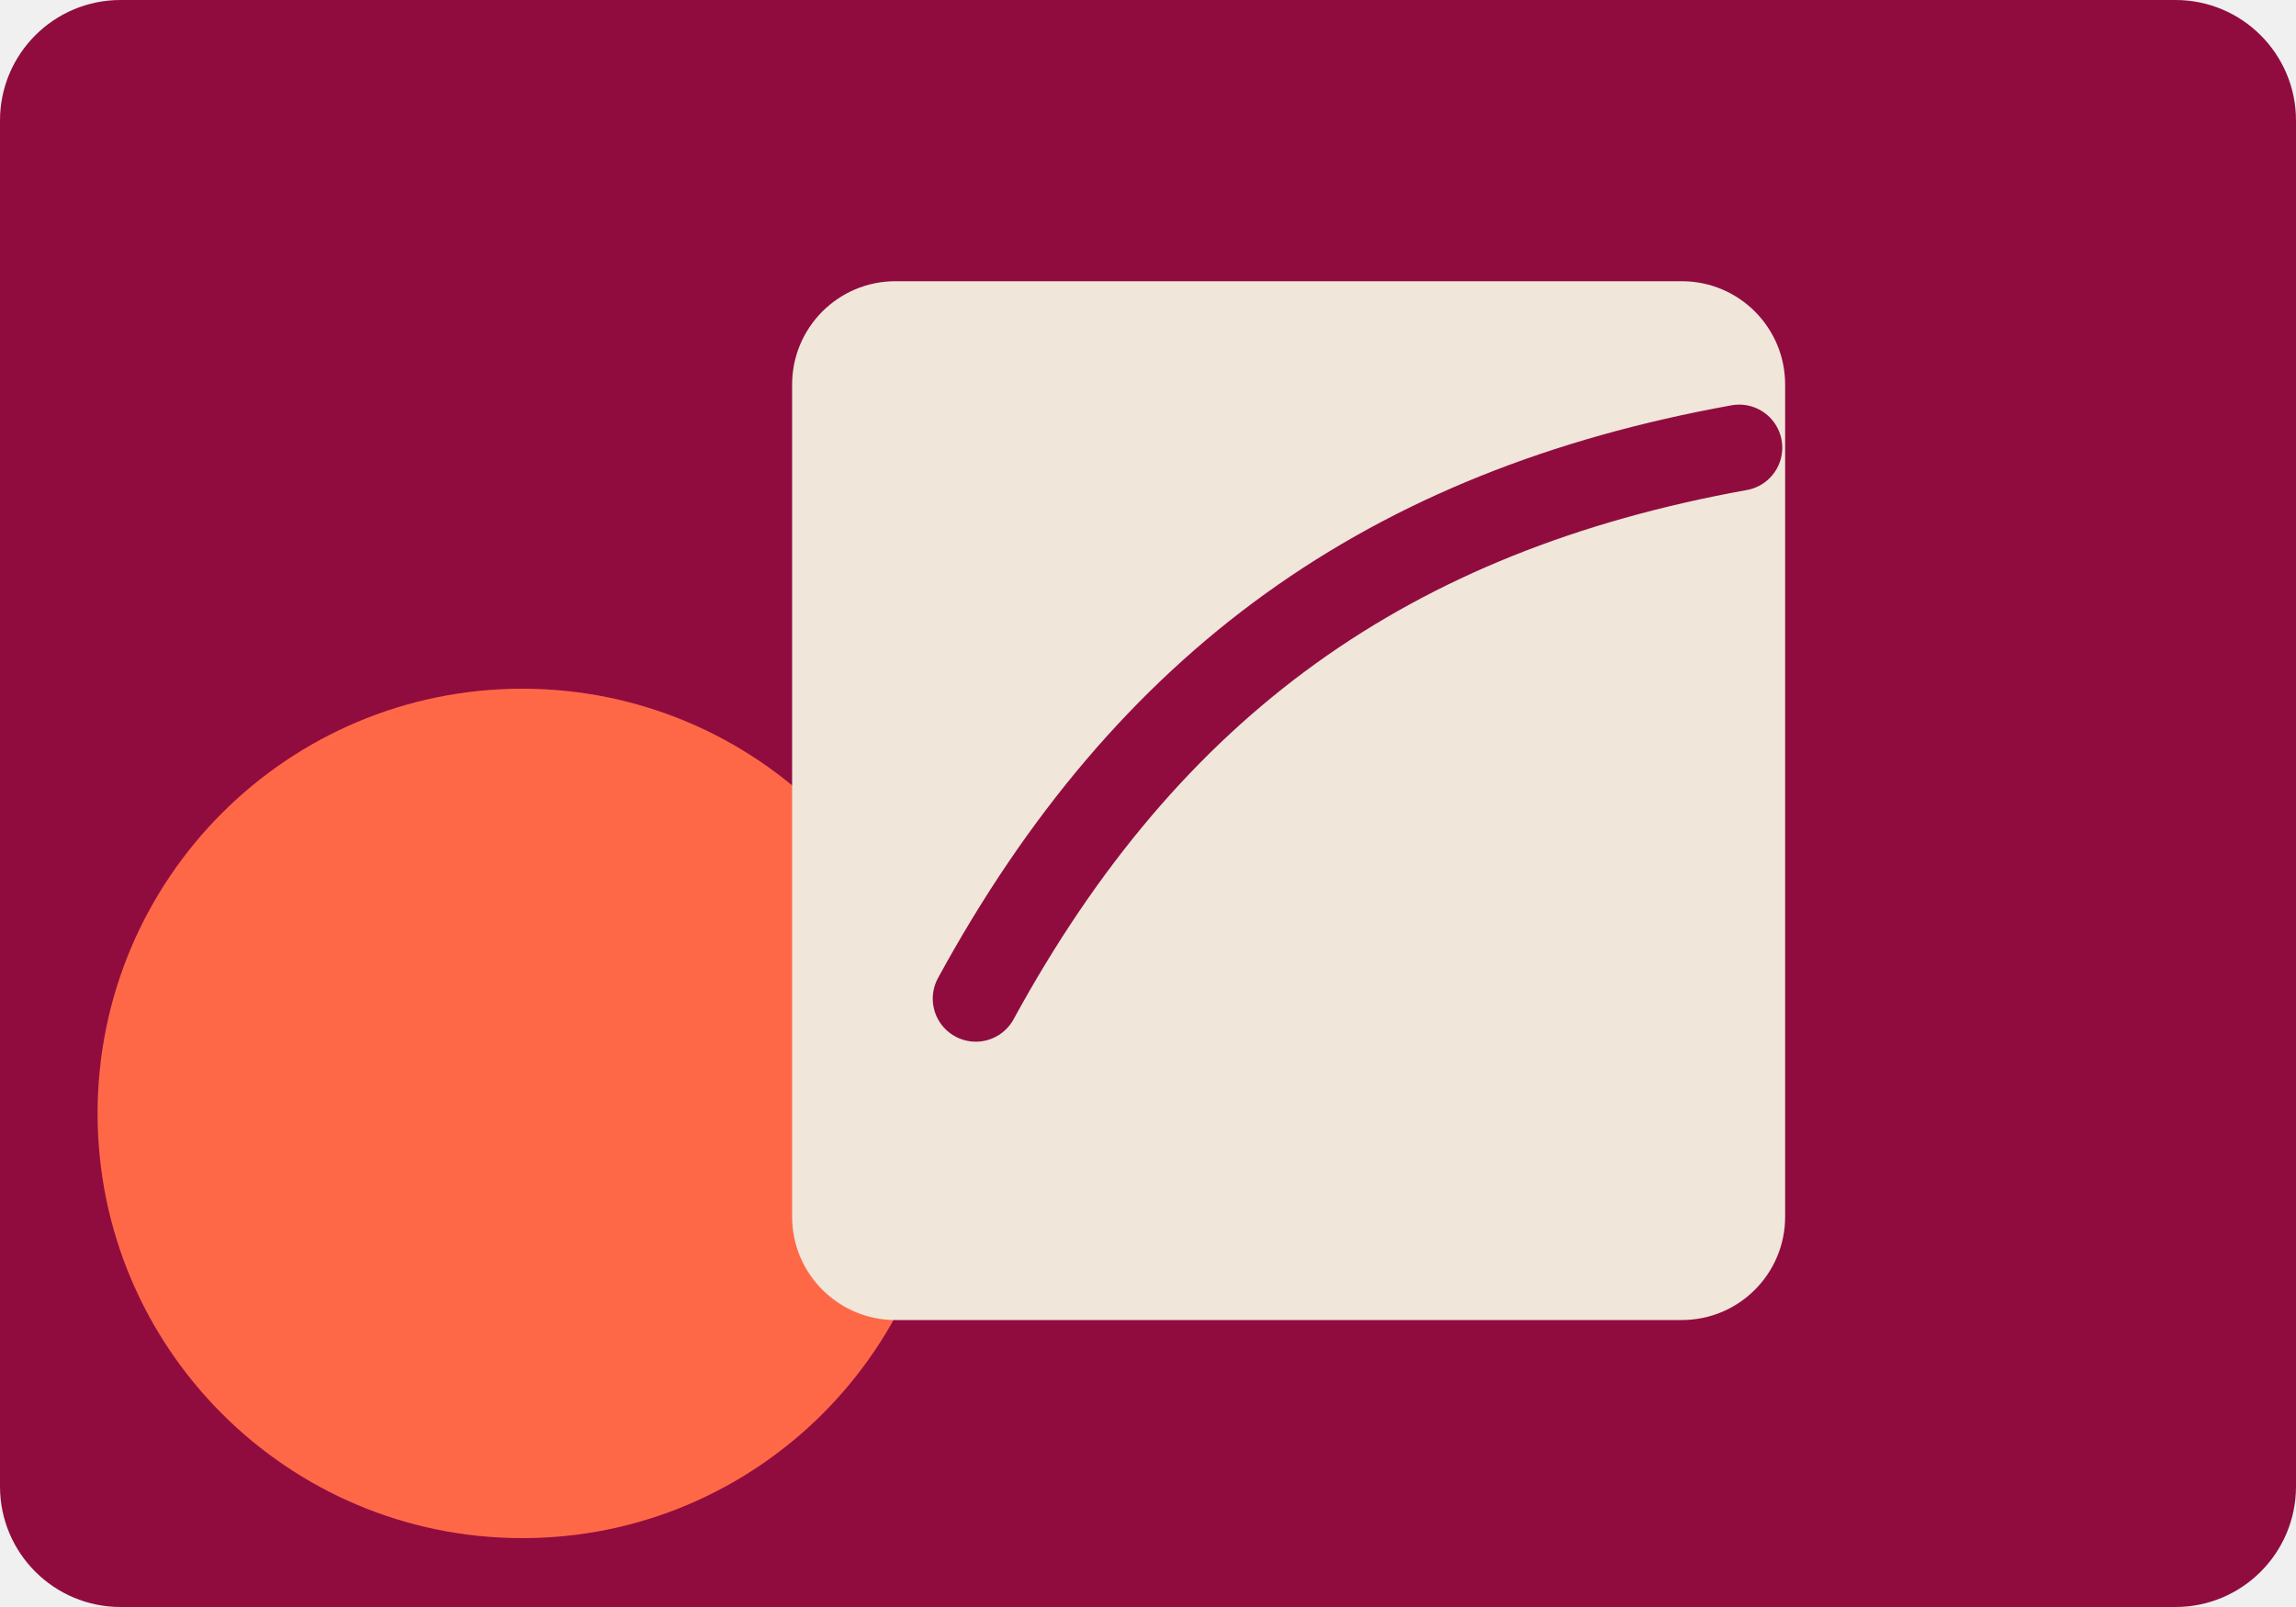
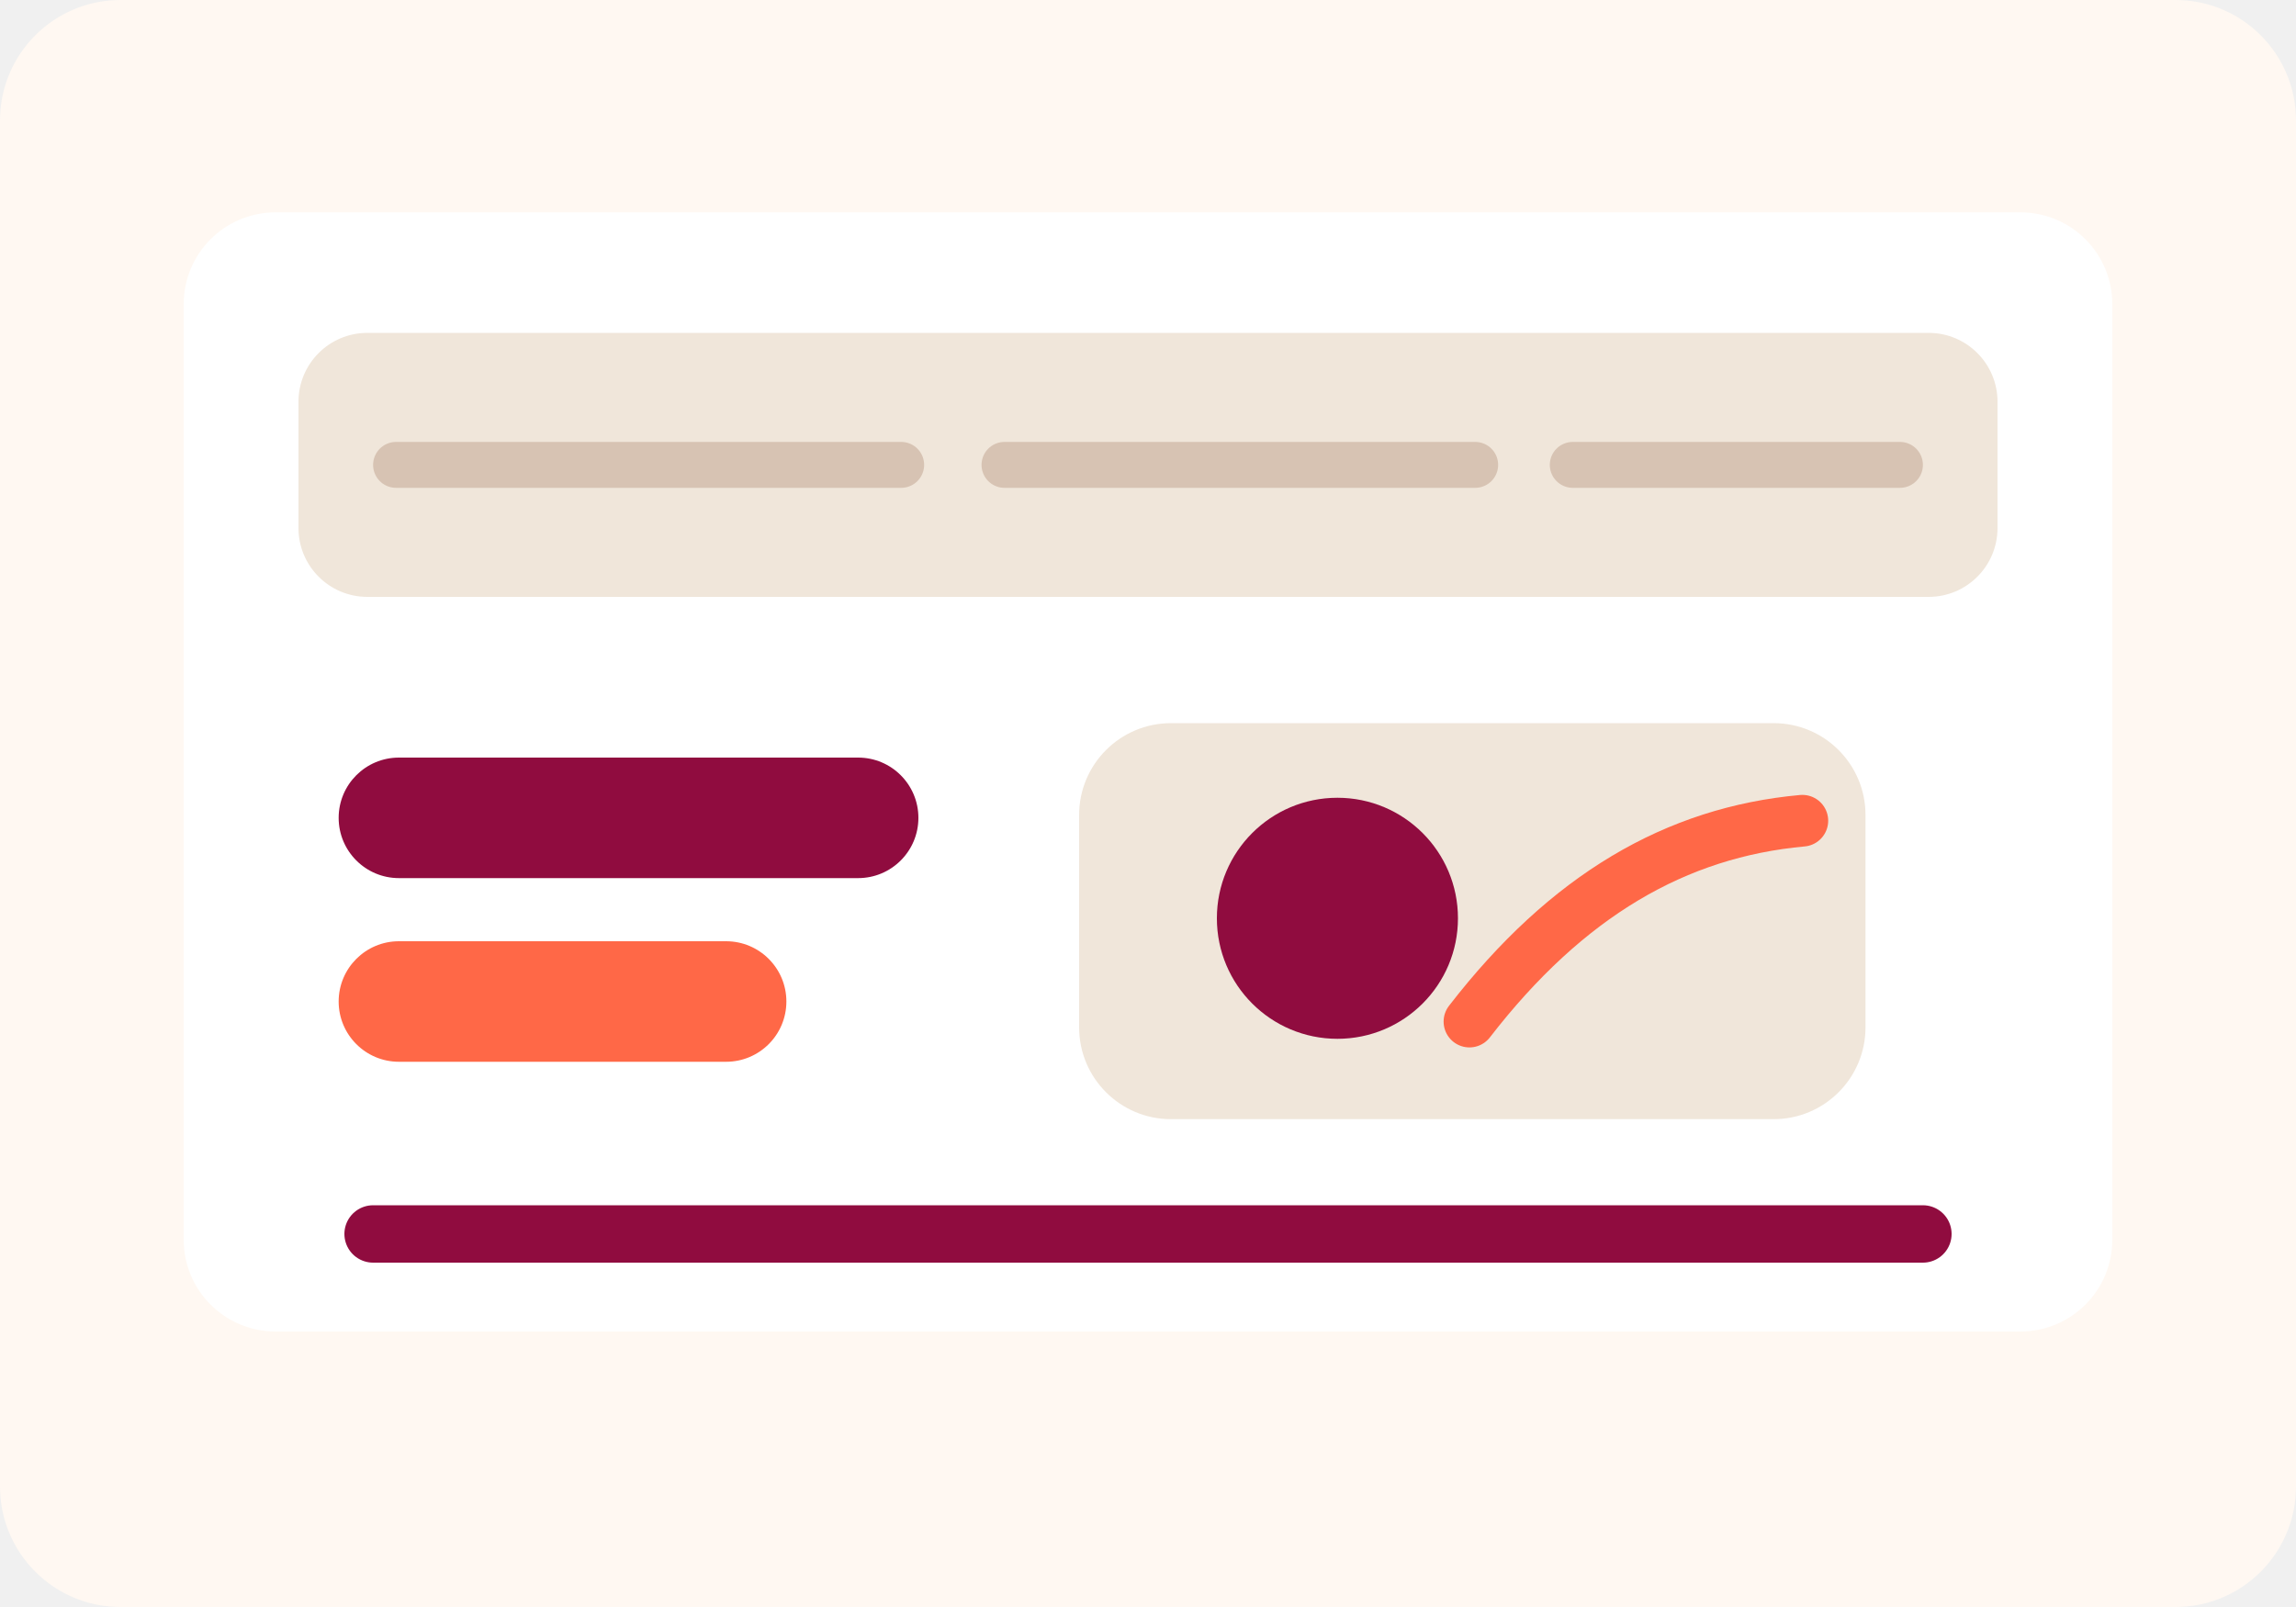
<svg xmlns="http://www.w3.org/2000/svg" width="800" height="560" viewBox="0 0 800 560" fill="none">
-   <rect width="800" height="560" rx="42" fill="#900C3F" />
-   <circle cx="182" cy="388" r="148" fill="#FF6847" />
-   <rect x="276" y="98" width="346" height="362" rx="36" fill="#F0E6DA" />
-   <path d="M340 348C400 238 484 178 606 156" stroke="#900C3F" stroke-width="30" stroke-linecap="round" />
+   <rect width="800" height="560" rx="42" fill="#FFF8F2" />
+   <rect x="64" y="74" width="672" height="390" rx="32" fill="#FFFFFF" />
+   <rect x="104" y="116" width="592" height="92" rx="24" fill="#F0E6DA" />
+   <path d="M138 162H314M350 162H514M548 162H662" stroke="#D7C3B3" stroke-width="16" stroke-linecap="round" />
+   <rect x="118" y="264" width="202" height="42" rx="21" fill="#900C3F" />
+   <rect x="118" y="328" width="156" height="42" rx="21" fill="#FF6847" />
+   <rect x="376" y="252" width="274" height="138" rx="32" fill="#F0E6DA" />
+   <circle cx="466" cy="320" r="42" fill="#900C3F" />
+   <path d="M512 356C546 312 584 290 628 286" stroke="#FF6847" stroke-width="18" stroke-linecap="round" />
+   <path d="M130 430H670" stroke="#900C3F" stroke-width="20" stroke-linecap="round" />
</svg>
